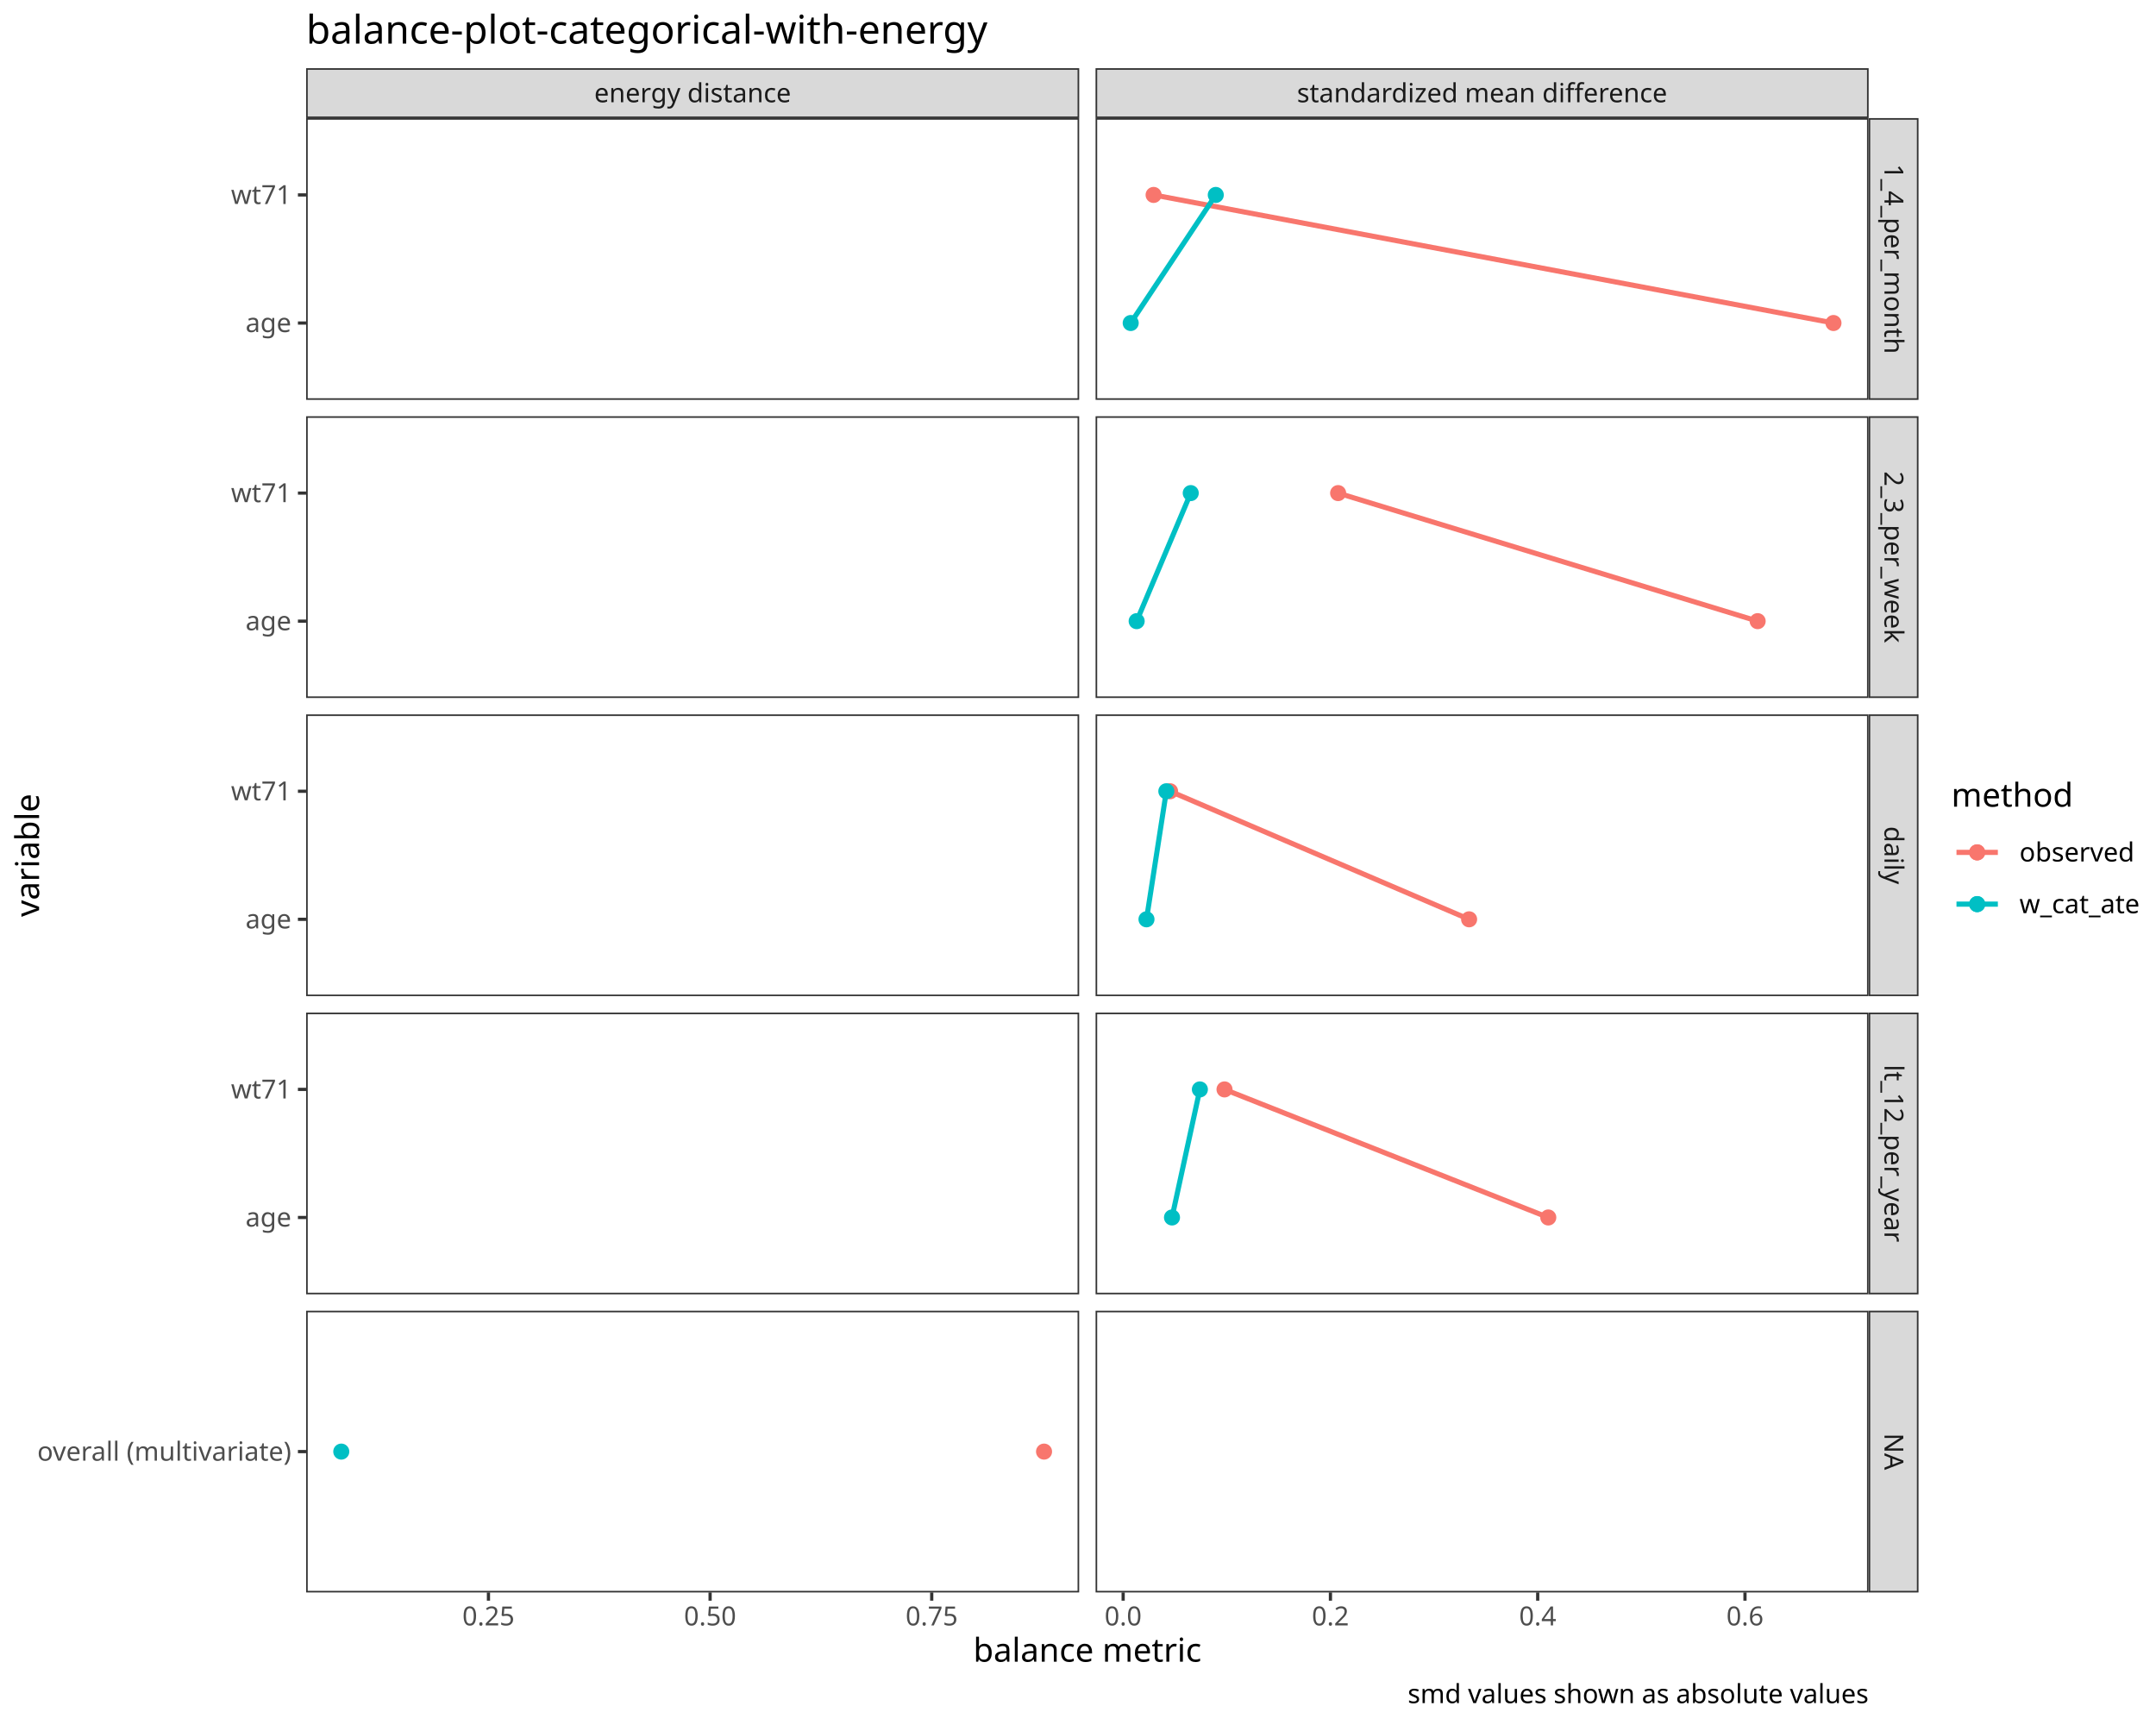
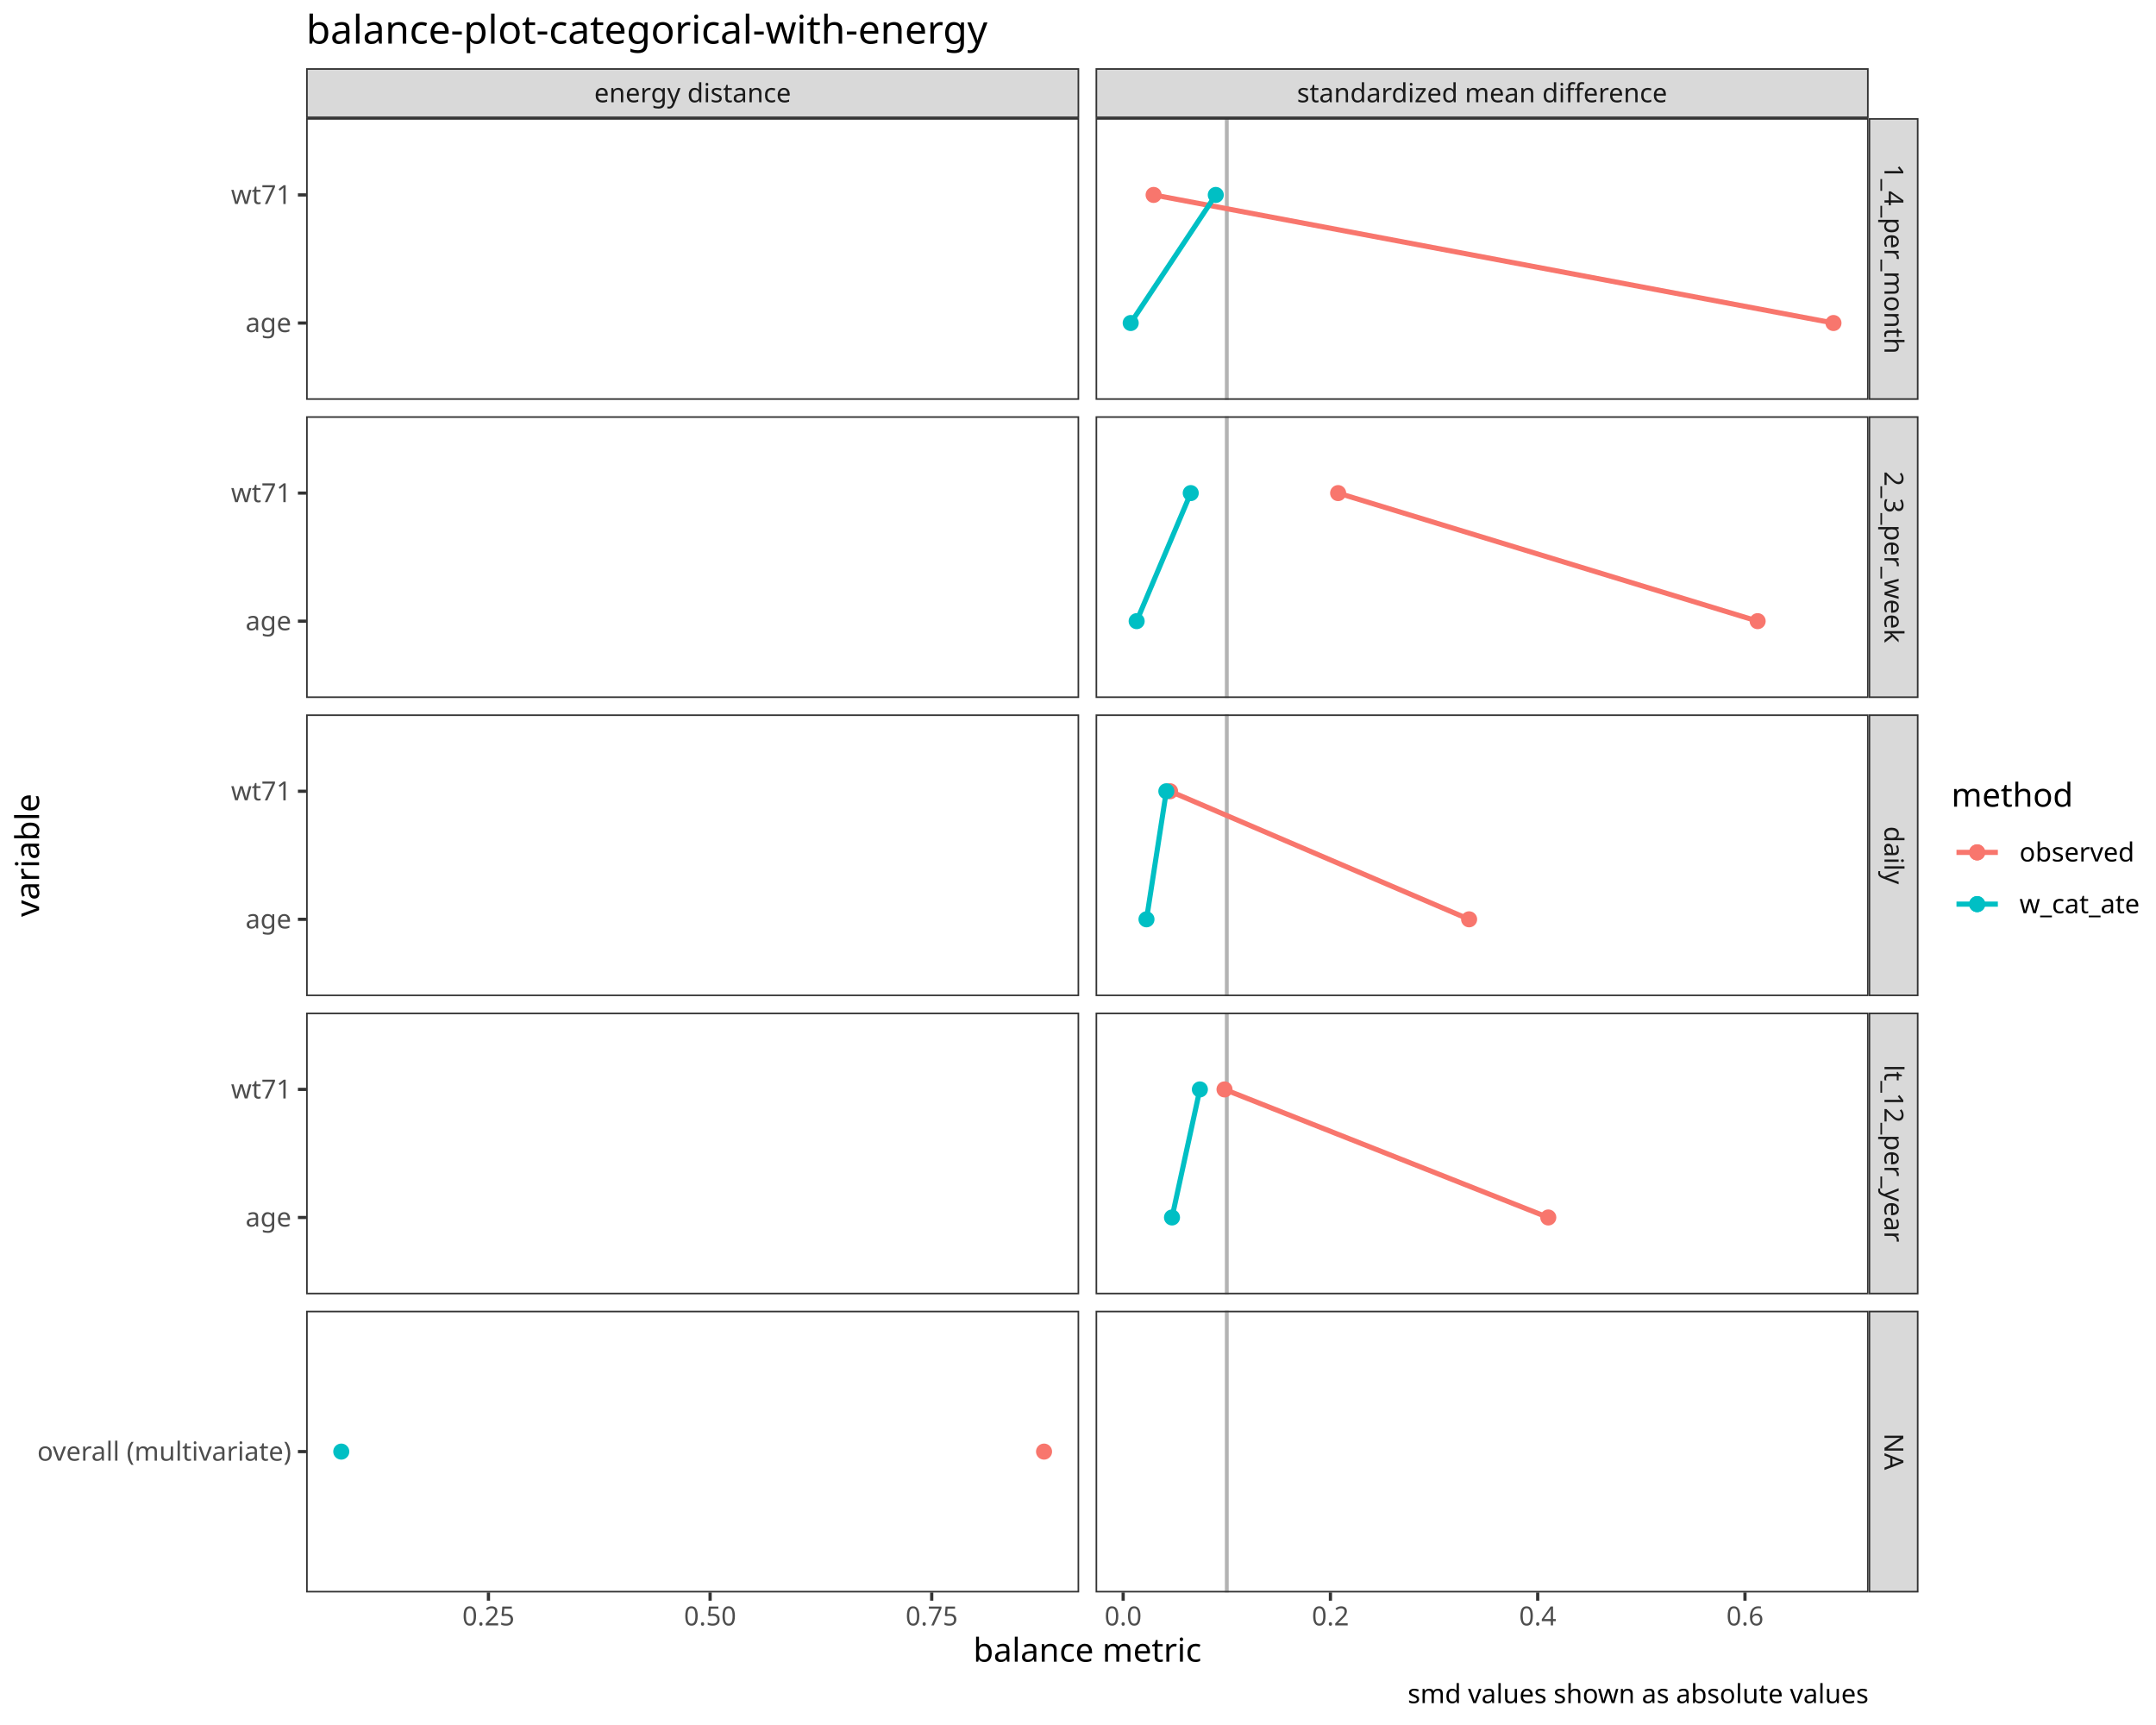
<svg xmlns="http://www.w3.org/2000/svg" class="svglite" data-engine-version="2.0" width="720.00pt" height="576.00pt" viewBox="0 0 720.00 576.00">
  <defs>
    <style type="text/css">
    .svglite line, .svglite polyline, .svglite polygon, .svglite path, .svglite rect, .svglite circle {
      fill: none;
      stroke: #000000;
      stroke-linecap: round;
      stroke-linejoin: round;
      stroke-miterlimit: 10.00;
    }
  </style>
  </defs>
  <rect width="100%" height="100%" style="stroke: none; fill: #FFFFFF;" />
  <defs>
    <clipPath id="cpMC4wMHw3MjAuMDB8MC4wMHw1NzYuMDA=">
      <rect x="0.00" y="0.00" width="720.00" height="576.00" />
    </clipPath>
  </defs>
  <g clip-path="url(#cpMC4wMHw3MjAuMDB8MC4wMHw1NzYuMDA=)">
    <rect x="0.00" y="0.00" width="720.00" height="576.00" style="stroke-width: 1.07; stroke: #FFFFFF; fill: #FFFFFF;" />
  </g>
  <defs>
    <clipPath id="cpMTAyLjIzfDM2MC4zOXwzOS40M3wxMzMuNTE=">
      <rect x="102.23" y="39.43" width="258.16" height="94.08" />
    </clipPath>
  </defs>
  <g clip-path="url(#cpMTAyLjIzfDM2MC4zOXwzOS40M3wxMzMuNTE=)">
    <rect x="102.23" y="39.43" width="258.16" height="94.08" style="stroke-width: 1.07; stroke: none; fill: #FFFFFF;" />
    <rect x="102.23" y="39.43" width="258.16" height="94.08" style="stroke-width: 1.07; stroke: #333333;" />
  </g>
  <g clip-path="url(#cpMC4wMHw3MjAuMDB8MC4wMHw1NzYuMDA=)">
</g>
  <defs>
    <clipPath id="cpMTAyLjIzfDM2MC4zOXwxMzguOTl8MjMzLjA3">
      <rect x="102.23" y="138.99" width="258.16" height="94.08" />
    </clipPath>
  </defs>
  <g clip-path="url(#cpMTAyLjIzfDM2MC4zOXwxMzguOTl8MjMzLjA3)">
    <rect x="102.23" y="138.99" width="258.16" height="94.08" style="stroke-width: 1.07; stroke: none; fill: #FFFFFF;" />
    <rect x="102.23" y="138.99" width="258.16" height="94.08" style="stroke-width: 1.07; stroke: #333333;" />
  </g>
  <g clip-path="url(#cpMC4wMHw3MjAuMDB8MC4wMHw1NzYuMDA=)">
</g>
  <defs>
    <clipPath id="cpMTAyLjIzfDM2MC4zOXwyMzguNTV8MzMyLjYz">
      <rect x="102.23" y="238.55" width="258.16" height="94.08" />
    </clipPath>
  </defs>
  <g clip-path="url(#cpMTAyLjIzfDM2MC4zOXwyMzguNTV8MzMyLjYz)">
    <rect x="102.23" y="238.55" width="258.16" height="94.08" style="stroke-width: 1.07; stroke: none; fill: #FFFFFF;" />
    <rect x="102.23" y="238.55" width="258.16" height="94.08" style="stroke-width: 1.07; stroke: #333333;" />
  </g>
  <g clip-path="url(#cpMC4wMHw3MjAuMDB8MC4wMHw1NzYuMDA=)">
</g>
  <defs>
    <clipPath id="cpMTAyLjIzfDM2MC4zOXwzMzguMTF8NDMyLjE5">
      <rect x="102.23" y="338.11" width="258.16" height="94.08" />
    </clipPath>
  </defs>
  <g clip-path="url(#cpMTAyLjIzfDM2MC4zOXwzMzguMTF8NDMyLjE5)">
    <rect x="102.23" y="338.11" width="258.16" height="94.08" style="stroke-width: 1.07; stroke: none; fill: #FFFFFF;" />
    <rect x="102.23" y="338.11" width="258.16" height="94.08" style="stroke-width: 1.07; stroke: #333333;" />
  </g>
  <g clip-path="url(#cpMC4wMHw3MjAuMDB8MC4wMHw1NzYuMDA=)">
</g>
  <defs>
    <clipPath id="cpMTAyLjIzfDM2MC4zOXw0MzcuNjd8NTMxLjc1">
      <rect x="102.23" y="437.67" width="258.16" height="94.08" />
    </clipPath>
  </defs>
  <g clip-path="url(#cpMTAyLjIzfDM2MC4zOXw0MzcuNjd8NTMxLjc1)">
    <rect x="102.23" y="437.67" width="258.16" height="94.08" style="stroke-width: 1.07; stroke: none; fill: #FFFFFF;" />
    <circle cx="348.66" cy="484.71" r="2.33" style="stroke-width: 0.71; stroke: #F8766D; fill: #F8766D;" />
    <circle cx="113.97" cy="484.71" r="2.33" style="stroke-width: 0.71; stroke: #00BFC4; fill: #00BFC4;" />
    <rect x="102.23" y="437.67" width="258.16" height="94.08" style="stroke-width: 1.07; stroke: #333333;" />
  </g>
  <g clip-path="url(#cpMC4wMHw3MjAuMDB8MC4wMHw1NzYuMDA=)">
</g>
  <defs>
    <clipPath id="cpMzY1Ljg3fDYyNC4wM3wzOS40M3wxMzMuNTE=">
      <rect x="365.87" y="39.43" width="258.16" height="94.08" />
    </clipPath>
  </defs>
  <g clip-path="url(#cpMzY1Ljg3fDYyNC4wM3wzOS40M3wxMzMuNTE=)">
    <rect x="365.87" y="39.43" width="258.16" height="94.08" style="stroke-width: 1.07; stroke: none; fill: #FFFFFF;" />
+     <line x1="409.69" y1="133.51" x2="409.69" y2="39.43" style="stroke-width: 1.28; stroke: #B3B3B3; stroke-linecap: butt;" />
    <polyline points="612.29,107.86 385.25,65.09 " style="stroke-width: 1.71; stroke: #F8766D; stroke-linecap: butt;" />
    <polyline points="377.60,107.86 406.01,65.09 " style="stroke-width: 1.71; stroke: #00BFC4; stroke-linecap: butt;" />
    <circle cx="612.29" cy="107.86" r="2.33" style="stroke-width: 0.71; stroke: #F8766D; fill: #F8766D;" />
    <circle cx="377.60" cy="107.86" r="2.33" style="stroke-width: 0.71; stroke: #00BFC4; fill: #00BFC4;" />
    <circle cx="385.25" cy="65.09" r="2.33" style="stroke-width: 0.71; stroke: #F8766D; fill: #F8766D;" />
    <circle cx="406.01" cy="65.09" r="2.33" style="stroke-width: 0.71; stroke: #00BFC4; fill: #00BFC4;" />
    <rect x="365.87" y="39.43" width="258.16" height="94.08" style="stroke-width: 1.07; stroke: #333333;" />
  </g>
  <g clip-path="url(#cpMC4wMHw3MjAuMDB8MC4wMHw1NzYuMDA=)">
</g>
  <defs>
    <clipPath id="cpMzY1Ljg3fDYyNC4wM3wxMzguOTl8MjMzLjA3">
      <rect x="365.87" y="138.99" width="258.16" height="94.08" />
    </clipPath>
  </defs>
  <g clip-path="url(#cpMzY1Ljg3fDYyNC4wM3wxMzguOTl8MjMzLjA3)">
    <rect x="365.87" y="138.99" width="258.16" height="94.08" style="stroke-width: 1.07; stroke: none; fill: #FFFFFF;" />
+     <line x1="409.69" y1="233.07" x2="409.69" y2="138.99" style="stroke-width: 1.28; stroke: #B3B3B3; stroke-linecap: butt;" />
    <polyline points="586.97,207.41 446.87,164.65 " style="stroke-width: 1.71; stroke: #F8766D; stroke-linecap: butt;" />
    <polyline points="379.59,207.41 397.65,164.65 " style="stroke-width: 1.71; stroke: #00BFC4; stroke-linecap: butt;" />
    <circle cx="586.97" cy="207.41" r="2.33" style="stroke-width: 0.71; stroke: #F8766D; fill: #F8766D;" />
    <circle cx="379.59" cy="207.41" r="2.33" style="stroke-width: 0.71; stroke: #00BFC4; fill: #00BFC4;" />
    <circle cx="446.87" cy="164.65" r="2.33" style="stroke-width: 0.71; stroke: #F8766D; fill: #F8766D;" />
    <circle cx="397.65" cy="164.65" r="2.33" style="stroke-width: 0.71; stroke: #00BFC4; fill: #00BFC4;" />
    <rect x="365.87" y="138.99" width="258.16" height="94.08" style="stroke-width: 1.07; stroke: #333333;" />
  </g>
  <g clip-path="url(#cpMC4wMHw3MjAuMDB8MC4wMHw1NzYuMDA=)">
</g>
  <defs>
    <clipPath id="cpMzY1Ljg3fDYyNC4wM3wyMzguNTV8MzMyLjYz">
      <rect x="365.87" y="238.55" width="258.16" height="94.08" />
    </clipPath>
  </defs>
  <g clip-path="url(#cpMzY1Ljg3fDYyNC4wM3wyMzguNTV8MzMyLjYz)">
    <rect x="365.87" y="238.55" width="258.16" height="94.08" style="stroke-width: 1.07; stroke: none; fill: #FFFFFF;" />
+     <line x1="409.69" y1="332.63" x2="409.69" y2="238.55" style="stroke-width: 1.28; stroke: #B3B3B3; stroke-linecap: butt;" />
    <polyline points="490.61,306.97 390.75,264.21 " style="stroke-width: 1.71; stroke: #F8766D; stroke-linecap: butt;" />
    <polyline points="382.87,306.97 389.50,264.21 " style="stroke-width: 1.71; stroke: #00BFC4; stroke-linecap: butt;" />
    <circle cx="490.61" cy="306.97" r="2.33" style="stroke-width: 0.71; stroke: #F8766D; fill: #F8766D;" />
    <circle cx="382.87" cy="306.97" r="2.33" style="stroke-width: 0.71; stroke: #00BFC4; fill: #00BFC4;" />
    <circle cx="390.75" cy="264.21" r="2.33" style="stroke-width: 0.71; stroke: #F8766D; fill: #F8766D;" />
    <circle cx="389.50" cy="264.21" r="2.33" style="stroke-width: 0.71; stroke: #00BFC4; fill: #00BFC4;" />
    <rect x="365.87" y="238.55" width="258.16" height="94.08" style="stroke-width: 1.07; stroke: #333333;" />
  </g>
  <g clip-path="url(#cpMC4wMHw3MjAuMDB8MC4wMHw1NzYuMDA=)">
</g>
  <defs>
    <clipPath id="cpMzY1Ljg3fDYyNC4wM3wzMzguMTF8NDMyLjE5">
      <rect x="365.87" y="338.11" width="258.16" height="94.08" />
    </clipPath>
  </defs>
  <g clip-path="url(#cpMzY1Ljg3fDYyNC4wM3wzMzguMTF8NDMyLjE5)">
    <rect x="365.87" y="338.11" width="258.16" height="94.08" style="stroke-width: 1.07; stroke: none; fill: #FFFFFF;" />
+     <line x1="409.69" y1="432.19" x2="409.69" y2="338.11" style="stroke-width: 1.28; stroke: #B3B3B3; stroke-linecap: butt;" />
    <polyline points="517.05,406.53 408.93,363.77 " style="stroke-width: 1.71; stroke: #F8766D; stroke-linecap: butt;" />
    <polyline points="391.39,406.53 400.70,363.77 " style="stroke-width: 1.71; stroke: #00BFC4; stroke-linecap: butt;" />
    <circle cx="517.05" cy="406.53" r="2.33" style="stroke-width: 0.71; stroke: #F8766D; fill: #F8766D;" />
    <circle cx="391.39" cy="406.53" r="2.33" style="stroke-width: 0.71; stroke: #00BFC4; fill: #00BFC4;" />
    <circle cx="408.93" cy="363.77" r="2.33" style="stroke-width: 0.71; stroke: #F8766D; fill: #F8766D;" />
    <circle cx="400.70" cy="363.77" r="2.33" style="stroke-width: 0.71; stroke: #00BFC4; fill: #00BFC4;" />
    <rect x="365.87" y="338.11" width="258.16" height="94.08" style="stroke-width: 1.07; stroke: #333333;" />
  </g>
  <g clip-path="url(#cpMC4wMHw3MjAuMDB8MC4wMHw1NzYuMDA=)">
</g>
  <defs>
    <clipPath id="cpMzY1Ljg3fDYyNC4wM3w0MzcuNjd8NTMxLjc1">
      <rect x="365.87" y="437.67" width="258.16" height="94.08" />
    </clipPath>
  </defs>
  <g clip-path="url(#cpMzY1Ljg3fDYyNC4wM3w0MzcuNjd8NTMxLjc1)">
    <rect x="365.87" y="437.67" width="258.16" height="94.08" style="stroke-width: 1.07; stroke: none; fill: #FFFFFF;" />
+     <line x1="409.69" y1="531.75" x2="409.69" y2="437.67" style="stroke-width: 1.28; stroke: #B3B3B3; stroke-linecap: butt;" />
    <rect x="365.87" y="437.67" width="258.16" height="94.08" style="stroke-width: 1.07; stroke: #333333;" />
  </g>
  <g clip-path="url(#cpMC4wMHw3MjAuMDB8MC4wMHw1NzYuMDA=)">
</g>
  <defs>
    <clipPath id="cpMTAyLjIzfDM2MC4zOXwyMi43OHwzOS40Mw==">
      <rect x="102.23" y="22.78" width="258.16" height="16.65" />
    </clipPath>
  </defs>
  <g clip-path="url(#cpMTAyLjIzfDM2MC4zOXwyMi43OHwzOS40Mw==)">
    <rect x="102.23" y="22.78" width="258.16" height="16.65" style="stroke-width: 1.07; stroke: #333333; fill: #D9D9D9;" />
    <text x="231.31" y="34.14" text-anchor="middle" style="font-size: 8.80px; fill: #1A1A1A; font-family: sans;" textLength="62.14px" lengthAdjust="spacingAndGlyphs">energy distance</text>
  </g>
  <g clip-path="url(#cpMC4wMHw3MjAuMDB8MC4wMHw1NzYuMDA=)">
</g>
  <defs>
    <clipPath id="cpMzY1Ljg3fDYyNC4wM3wyMi43OHwzOS40Mw==">
      <rect x="365.87" y="22.78" width="258.16" height="16.65" />
    </clipPath>
  </defs>
  <g clip-path="url(#cpMzY1Ljg3fDYyNC4wM3wyMi43OHwzOS40Mw==)">
    <rect x="365.87" y="22.78" width="258.16" height="16.65" style="stroke-width: 1.07; stroke: #333333; fill: #D9D9D9;" />
    <text x="494.95" y="34.14" text-anchor="middle" style="font-size: 8.80px; fill: #1A1A1A; font-family: sans;" textLength="115.95px" lengthAdjust="spacingAndGlyphs">standardized mean difference</text>
  </g>
  <g clip-path="url(#cpMC4wMHw3MjAuMDB8MC4wMHw1NzYuMDA=)">
</g>
  <defs>
    <clipPath id="cpNjI0LjAzfDY0MC42OHwzOS40M3wxMzMuNTE=">
      <rect x="624.03" y="39.43" width="16.65" height="94.08" />
    </clipPath>
  </defs>
  <g clip-path="url(#cpNjI0LjAzfDY0MC42OHwzOS40M3wxMzMuNTE=)">
    <rect x="624.03" y="39.43" width="16.65" height="94.08" style="stroke-width: 1.07; stroke: #333333; fill: #D9D9D9;" />
    <text transform="translate(629.33,86.47) rotate(90)" text-anchor="middle" style="font-size: 8.80px; fill: #1A1A1A; font-family: sans;" textLength="61.65px" lengthAdjust="spacingAndGlyphs">1_4_per_month</text>
  </g>
  <g clip-path="url(#cpMC4wMHw3MjAuMDB8MC4wMHw1NzYuMDA=)">
</g>
  <defs>
    <clipPath id="cpNjI0LjAzfDY0MC42OHwxMzguOTl8MjMzLjA3">
      <rect x="624.03" y="138.99" width="16.65" height="94.08" />
    </clipPath>
  </defs>
  <g clip-path="url(#cpNjI0LjAzfDY0MC42OHwxMzguOTl8MjMzLjA3)">
    <rect x="624.03" y="138.99" width="16.65" height="94.08" style="stroke-width: 1.07; stroke: #333333; fill: #D9D9D9;" />
    <text transform="translate(629.33,186.03) rotate(90)" text-anchor="middle" style="font-size: 8.80px; fill: #1A1A1A; font-family: sans;" textLength="57.74px" lengthAdjust="spacingAndGlyphs">2_3_per_week</text>
  </g>
  <g clip-path="url(#cpMC4wMHw3MjAuMDB8MC4wMHw1NzYuMDA=)">
</g>
  <defs>
    <clipPath id="cpNjI0LjAzfDY0MC42OHwyMzguNTV8MzMyLjYz">
      <rect x="624.03" y="238.55" width="16.65" height="94.08" />
    </clipPath>
  </defs>
  <g clip-path="url(#cpNjI0LjAzfDY0MC42OHwyMzguNTV8MzMyLjYz)">
    <rect x="624.03" y="238.55" width="16.65" height="94.08" style="stroke-width: 1.07; stroke: #333333; fill: #D9D9D9;" />
    <text transform="translate(629.33,285.59) rotate(90)" text-anchor="middle" style="font-size: 8.80px; fill: #1A1A1A; font-family: sans;" textLength="18.10px" lengthAdjust="spacingAndGlyphs">daily</text>
  </g>
  <g clip-path="url(#cpMC4wMHw3MjAuMDB8MC4wMHw1NzYuMDA=)">
</g>
  <defs>
    <clipPath id="cpNjI0LjAzfDY0MC42OHwzMzguMTF8NDMyLjE5">
      <rect x="624.03" y="338.11" width="16.65" height="94.08" />
    </clipPath>
  </defs>
  <g clip-path="url(#cpNjI0LjAzfDY0MC42OHwzMzguMTF8NDMyLjE5)">
    <rect x="624.03" y="338.11" width="16.65" height="94.08" style="stroke-width: 1.07; stroke: #333333; fill: #D9D9D9;" />
    <text transform="translate(629.33,385.15) rotate(90)" text-anchor="middle" style="font-size: 8.80px; fill: #1A1A1A; font-family: sans;" textLength="58.71px" lengthAdjust="spacingAndGlyphs">lt_12_per_year</text>
  </g>
  <g clip-path="url(#cpMC4wMHw3MjAuMDB8MC4wMHw1NzYuMDA=)">
</g>
  <defs>
    <clipPath id="cpNjI0LjAzfDY0MC42OHw0MzcuNjd8NTMxLjc1">
      <rect x="624.03" y="437.67" width="16.65" height="94.08" />
    </clipPath>
  </defs>
  <g clip-path="url(#cpNjI0LjAzfDY0MC42OHw0MzcuNjd8NTMxLjc1)">
    <rect x="624.03" y="437.67" width="16.65" height="94.08" style="stroke-width: 1.07; stroke: #333333; fill: #D9D9D9;" />
    <text transform="translate(629.33,484.71) rotate(90)" text-anchor="middle" style="font-size: 8.80px; fill: #1A1A1A; font-family: sans;" textLength="12.23px" lengthAdjust="spacingAndGlyphs">NA</text>
  </g>
  <g clip-path="url(#cpMC4wMHw3MjAuMDB8MC4wMHw1NzYuMDA=)">
    <polyline points="163.12,534.49 163.12,531.75 " style="stroke-width: 1.07; stroke: #333333; stroke-linecap: butt;" />
    <polyline points="237.14,534.49 237.14,531.75 " style="stroke-width: 1.07; stroke: #333333; stroke-linecap: butt;" />
    <polyline points="311.15,534.49 311.15,531.75 " style="stroke-width: 1.07; stroke: #333333; stroke-linecap: butt;" />
    <text x="163.12" y="542.74" text-anchor="middle" style="font-size: 8.80px; fill: #4D4D4D; font-family: sans;" textLength="17.13px" lengthAdjust="spacingAndGlyphs">0.25</text>
    <text x="237.14" y="542.74" text-anchor="middle" style="font-size: 8.80px; fill: #4D4D4D; font-family: sans;" textLength="17.13px" lengthAdjust="spacingAndGlyphs">0.50</text>
    <text x="311.15" y="542.74" text-anchor="middle" style="font-size: 8.80px; fill: #4D4D4D; font-family: sans;" textLength="17.13px" lengthAdjust="spacingAndGlyphs">0.75</text>
    <polyline points="375.08,534.49 375.08,531.75 " style="stroke-width: 1.07; stroke: #333333; stroke-linecap: butt;" />
    <polyline points="444.30,534.49 444.30,531.75 " style="stroke-width: 1.07; stroke: #333333; stroke-linecap: butt;" />
    <polyline points="513.52,534.49 513.52,531.75 " style="stroke-width: 1.07; stroke: #333333; stroke-linecap: butt;" />
    <polyline points="582.74,534.49 582.74,531.75 " style="stroke-width: 1.07; stroke: #333333; stroke-linecap: butt;" />
    <text x="375.08" y="542.74" text-anchor="middle" style="font-size: 8.80px; fill: #4D4D4D; font-family: sans;" textLength="12.23px" lengthAdjust="spacingAndGlyphs">0.0</text>
    <text x="444.30" y="542.74" text-anchor="middle" style="font-size: 8.80px; fill: #4D4D4D; font-family: sans;" textLength="12.23px" lengthAdjust="spacingAndGlyphs">0.2</text>
    <text x="513.52" y="542.74" text-anchor="middle" style="font-size: 8.80px; fill: #4D4D4D; font-family: sans;" textLength="12.23px" lengthAdjust="spacingAndGlyphs">0.4</text>
    <text x="582.74" y="542.74" text-anchor="middle" style="font-size: 8.80px; fill: #4D4D4D; font-family: sans;" textLength="12.23px" lengthAdjust="spacingAndGlyphs">0.6</text>
    <text x="97.30" y="110.88" text-anchor="end" style="font-size: 8.80px; fill: #4D4D4D; font-family: sans;" textLength="14.68px" lengthAdjust="spacingAndGlyphs">age</text>
    <text x="97.30" y="68.12" text-anchor="end" style="font-size: 8.80px; fill: #4D4D4D; font-family: sans;" textLength="18.59px" lengthAdjust="spacingAndGlyphs">wt71</text>
    <polyline points="99.49,107.86 102.23,107.86 " style="stroke-width: 1.07; stroke: #333333; stroke-linecap: butt;" />
    <polyline points="99.49,65.09 102.23,65.09 " style="stroke-width: 1.07; stroke: #333333; stroke-linecap: butt;" />
    <text x="97.30" y="210.44" text-anchor="end" style="font-size: 8.80px; fill: #4D4D4D; font-family: sans;" textLength="14.68px" lengthAdjust="spacingAndGlyphs">age</text>
    <text x="97.30" y="167.68" text-anchor="end" style="font-size: 8.80px; fill: #4D4D4D; font-family: sans;" textLength="18.59px" lengthAdjust="spacingAndGlyphs">wt71</text>
    <polyline points="99.49,207.41 102.23,207.41 " style="stroke-width: 1.07; stroke: #333333; stroke-linecap: butt;" />
    <polyline points="99.49,164.65 102.23,164.65 " style="stroke-width: 1.07; stroke: #333333; stroke-linecap: butt;" />
    <text x="97.30" y="310.00" text-anchor="end" style="font-size: 8.80px; fill: #4D4D4D; font-family: sans;" textLength="14.68px" lengthAdjust="spacingAndGlyphs">age</text>
    <text x="97.30" y="267.24" text-anchor="end" style="font-size: 8.80px; fill: #4D4D4D; font-family: sans;" textLength="18.59px" lengthAdjust="spacingAndGlyphs">wt71</text>
    <polyline points="99.49,306.97 102.23,306.97 " style="stroke-width: 1.07; stroke: #333333; stroke-linecap: butt;" />
    <polyline points="99.49,264.21 102.23,264.21 " style="stroke-width: 1.07; stroke: #333333; stroke-linecap: butt;" />
    <text x="97.30" y="409.56" text-anchor="end" style="font-size: 8.80px; fill: #4D4D4D; font-family: sans;" textLength="14.68px" lengthAdjust="spacingAndGlyphs">age</text>
    <text x="97.30" y="366.80" text-anchor="end" style="font-size: 8.80px; fill: #4D4D4D; font-family: sans;" textLength="18.59px" lengthAdjust="spacingAndGlyphs">wt71</text>
    <polyline points="99.49,406.53 102.23,406.53 " style="stroke-width: 1.07; stroke: #333333; stroke-linecap: butt;" />
    <polyline points="99.49,363.77 102.23,363.77 " style="stroke-width: 1.07; stroke: #333333; stroke-linecap: butt;" />
    <text x="97.30" y="487.74" text-anchor="end" style="font-size: 8.80px; fill: #4D4D4D; font-family: sans;" textLength="79.23px" lengthAdjust="spacingAndGlyphs">overall (multivariate)</text>
    <polyline points="99.49,484.71 102.23,484.71 " style="stroke-width: 1.07; stroke: #333333; stroke-linecap: butt;" />
    <text x="363.13" y="554.87" text-anchor="middle" style="font-size: 11.00px; font-family: sans;" textLength="71.54px" lengthAdjust="spacingAndGlyphs">balance metric</text>
    <text transform="translate(13.05,285.59) rotate(-90)" text-anchor="middle" style="font-size: 11.00px; font-family: sans;" textLength="38.52px" lengthAdjust="spacingAndGlyphs">variable</text>
    <rect x="651.64" y="260.65" width="62.88" height="49.89" style="stroke-width: 1.07; stroke: none; fill: #FFFFFF;" />
    <text x="651.64" y="269.36" style="font-size: 11.00px; font-family: sans;" textLength="36.70px" lengthAdjust="spacingAndGlyphs">method</text>
    <rect x="651.64" y="275.98" width="17.28" height="17.28" style="stroke-width: 1.07; stroke: none; fill: #FFFFFF;" />
    <line x1="653.37" y1="284.62" x2="667.19" y2="284.62" style="stroke-width: 1.71; stroke: #F8766D; stroke-linecap: butt;" />
    <circle cx="660.28" cy="284.62" r="2.33" style="stroke-width: 0.71; stroke: #F8766D; fill: #F8766D;" />
    <circle cx="660.28" cy="284.62" r="2.33" style="stroke-width: 0.71; stroke: #F8766D; fill: #F8766D;" />
    <rect x="651.64" y="293.26" width="17.28" height="17.28" style="stroke-width: 1.07; stroke: none; fill: #FFFFFF;" />
    <line x1="653.37" y1="301.90" x2="667.19" y2="301.90" style="stroke-width: 1.71; stroke: #00BFC4; stroke-linecap: butt;" />
    <circle cx="660.28" cy="301.90" r="2.33" style="stroke-width: 0.71; stroke: #00BFC4; fill: #00BFC4;" />
    <circle cx="660.28" cy="301.90" r="2.33" style="stroke-width: 0.71; stroke: #00BFC4; fill: #00BFC4;" />
    <text x="674.40" y="287.65" style="font-size: 8.80px; font-family: sans;" textLength="36.21px" lengthAdjust="spacingAndGlyphs">observed</text>
    <text x="674.40" y="304.93" style="font-size: 8.80px; font-family: sans;" textLength="40.12px" lengthAdjust="spacingAndGlyphs">w_cat_ate</text>
    <text x="102.23" y="14.56" style="font-size: 13.20px; font-family: sans;" textLength="212.79px" lengthAdjust="spacingAndGlyphs">balance-plot-categorical-with-energy</text>
    <text x="624.03" y="568.69" text-anchor="end" style="font-size: 8.80px; font-family: sans;" textLength="147.76px" lengthAdjust="spacingAndGlyphs">smd values shown as absolute values</text>
  </g>
</svg>
